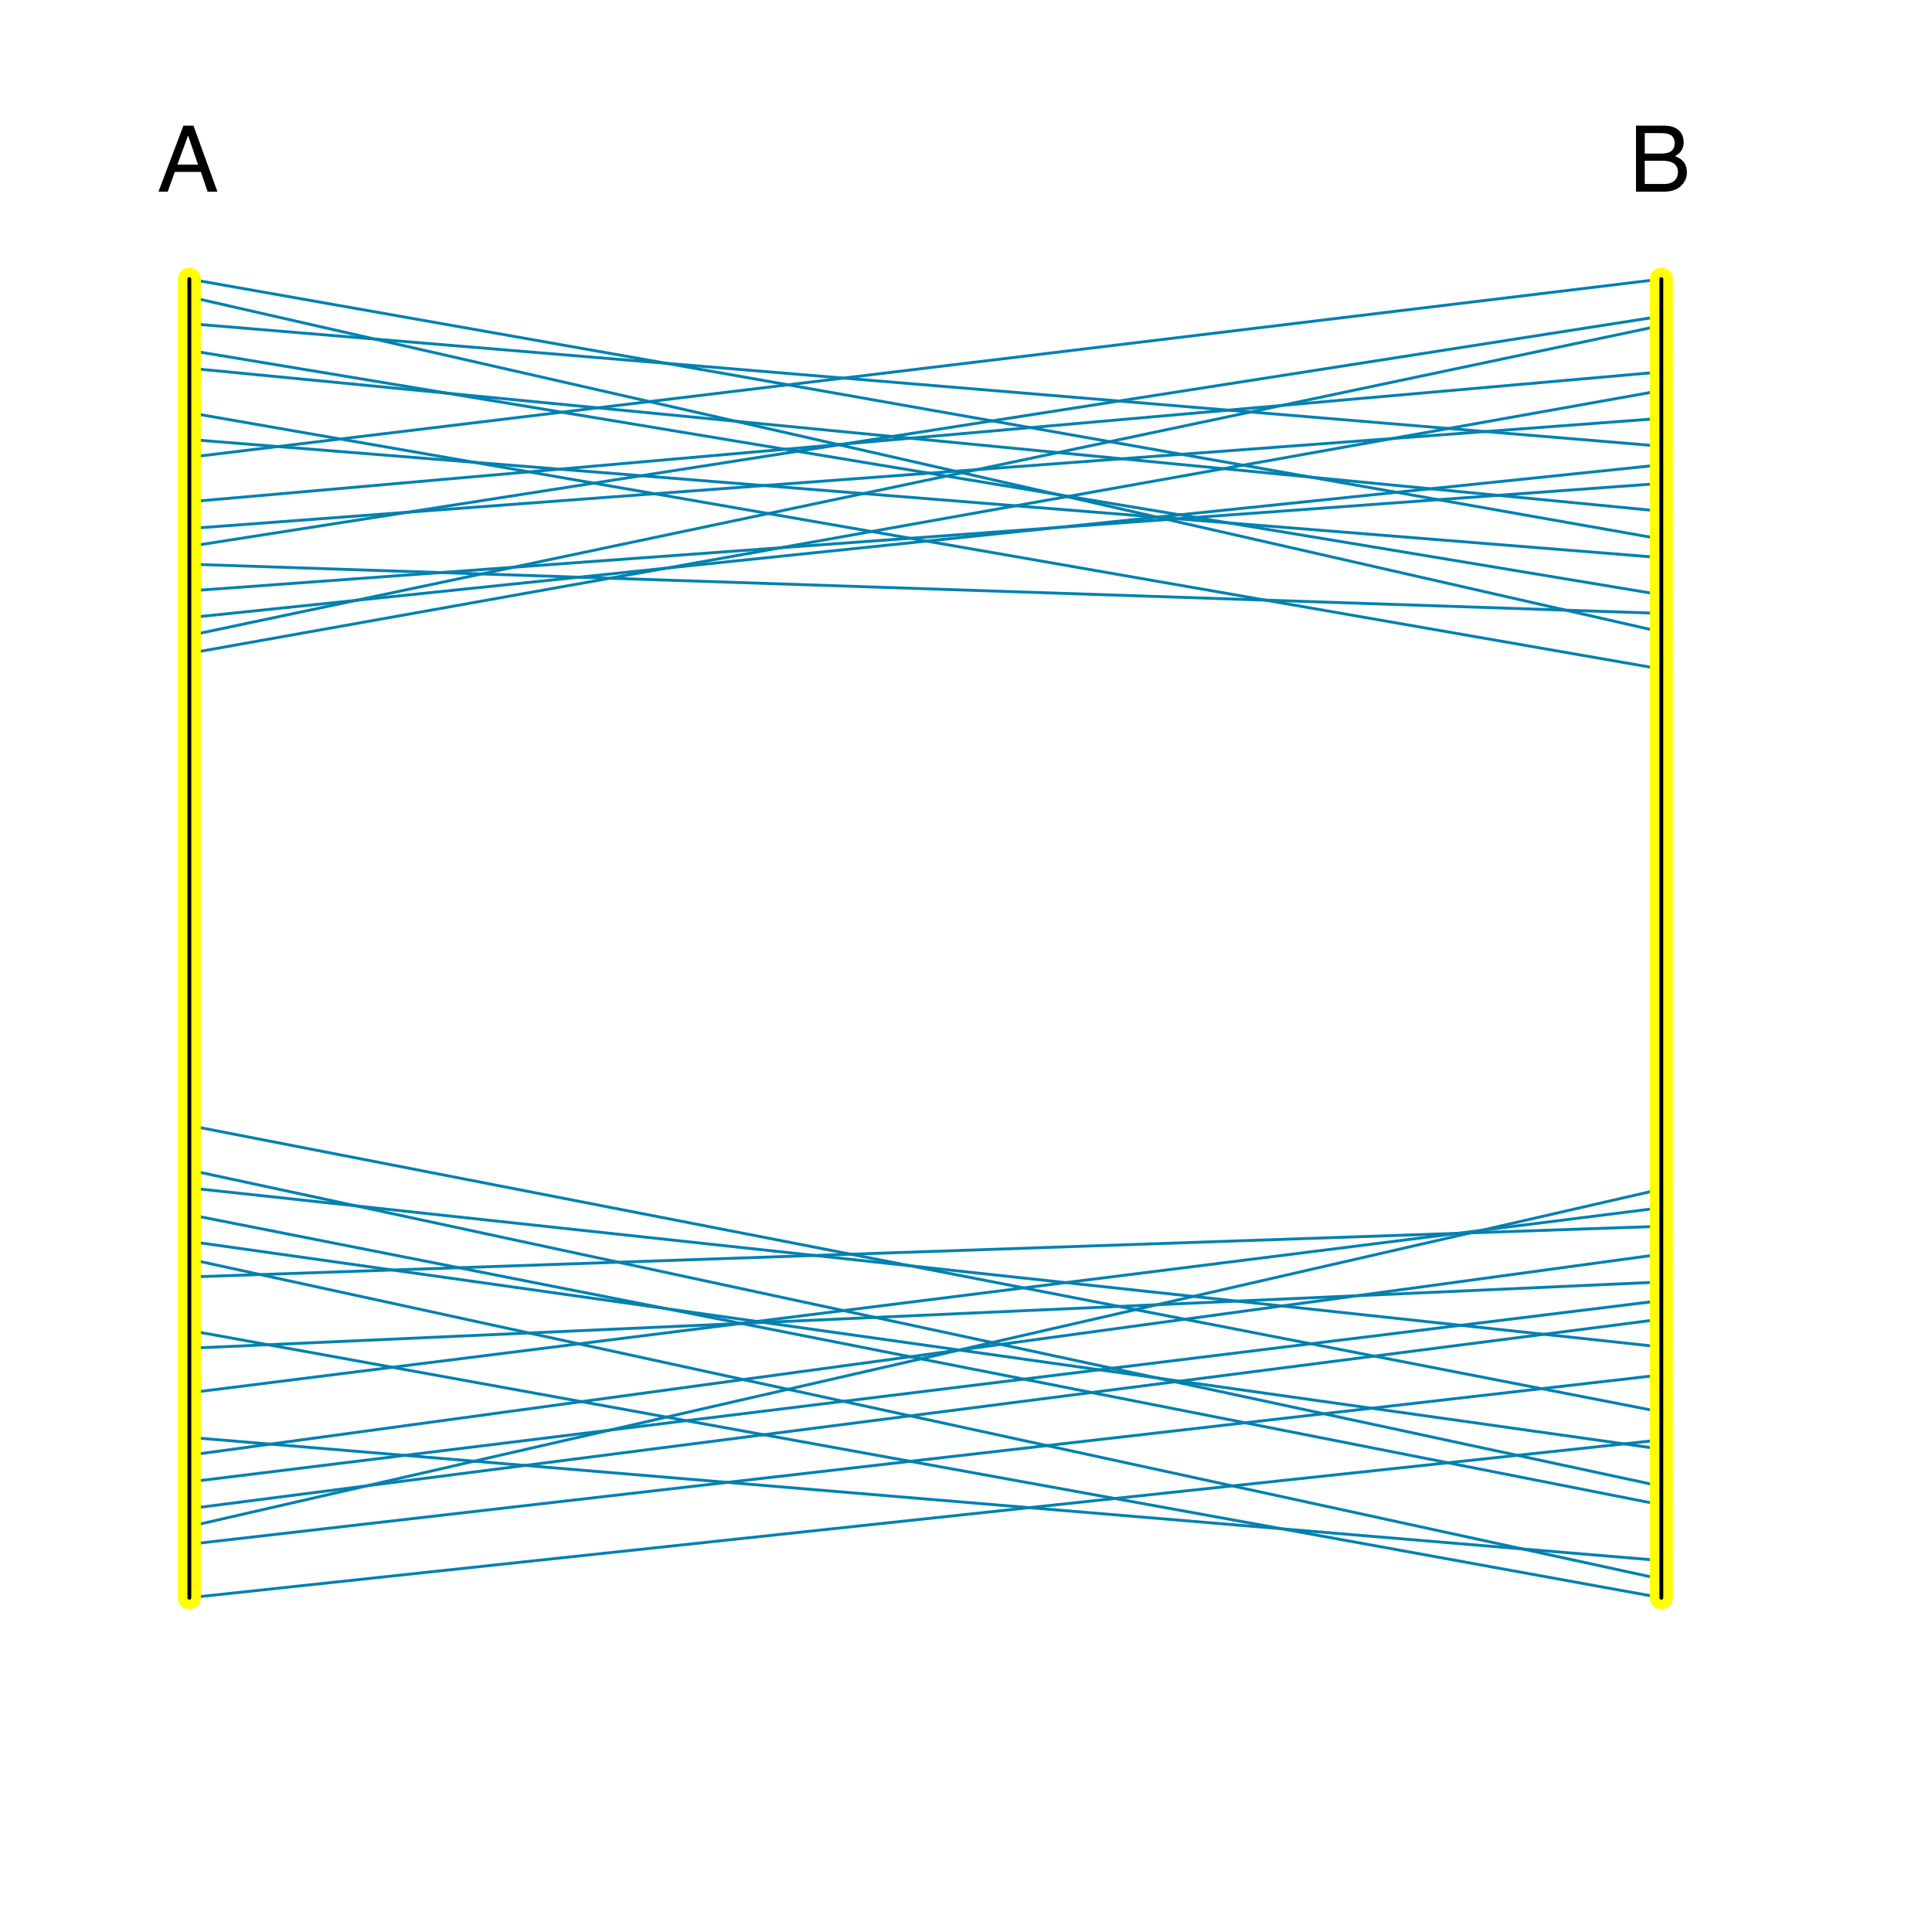
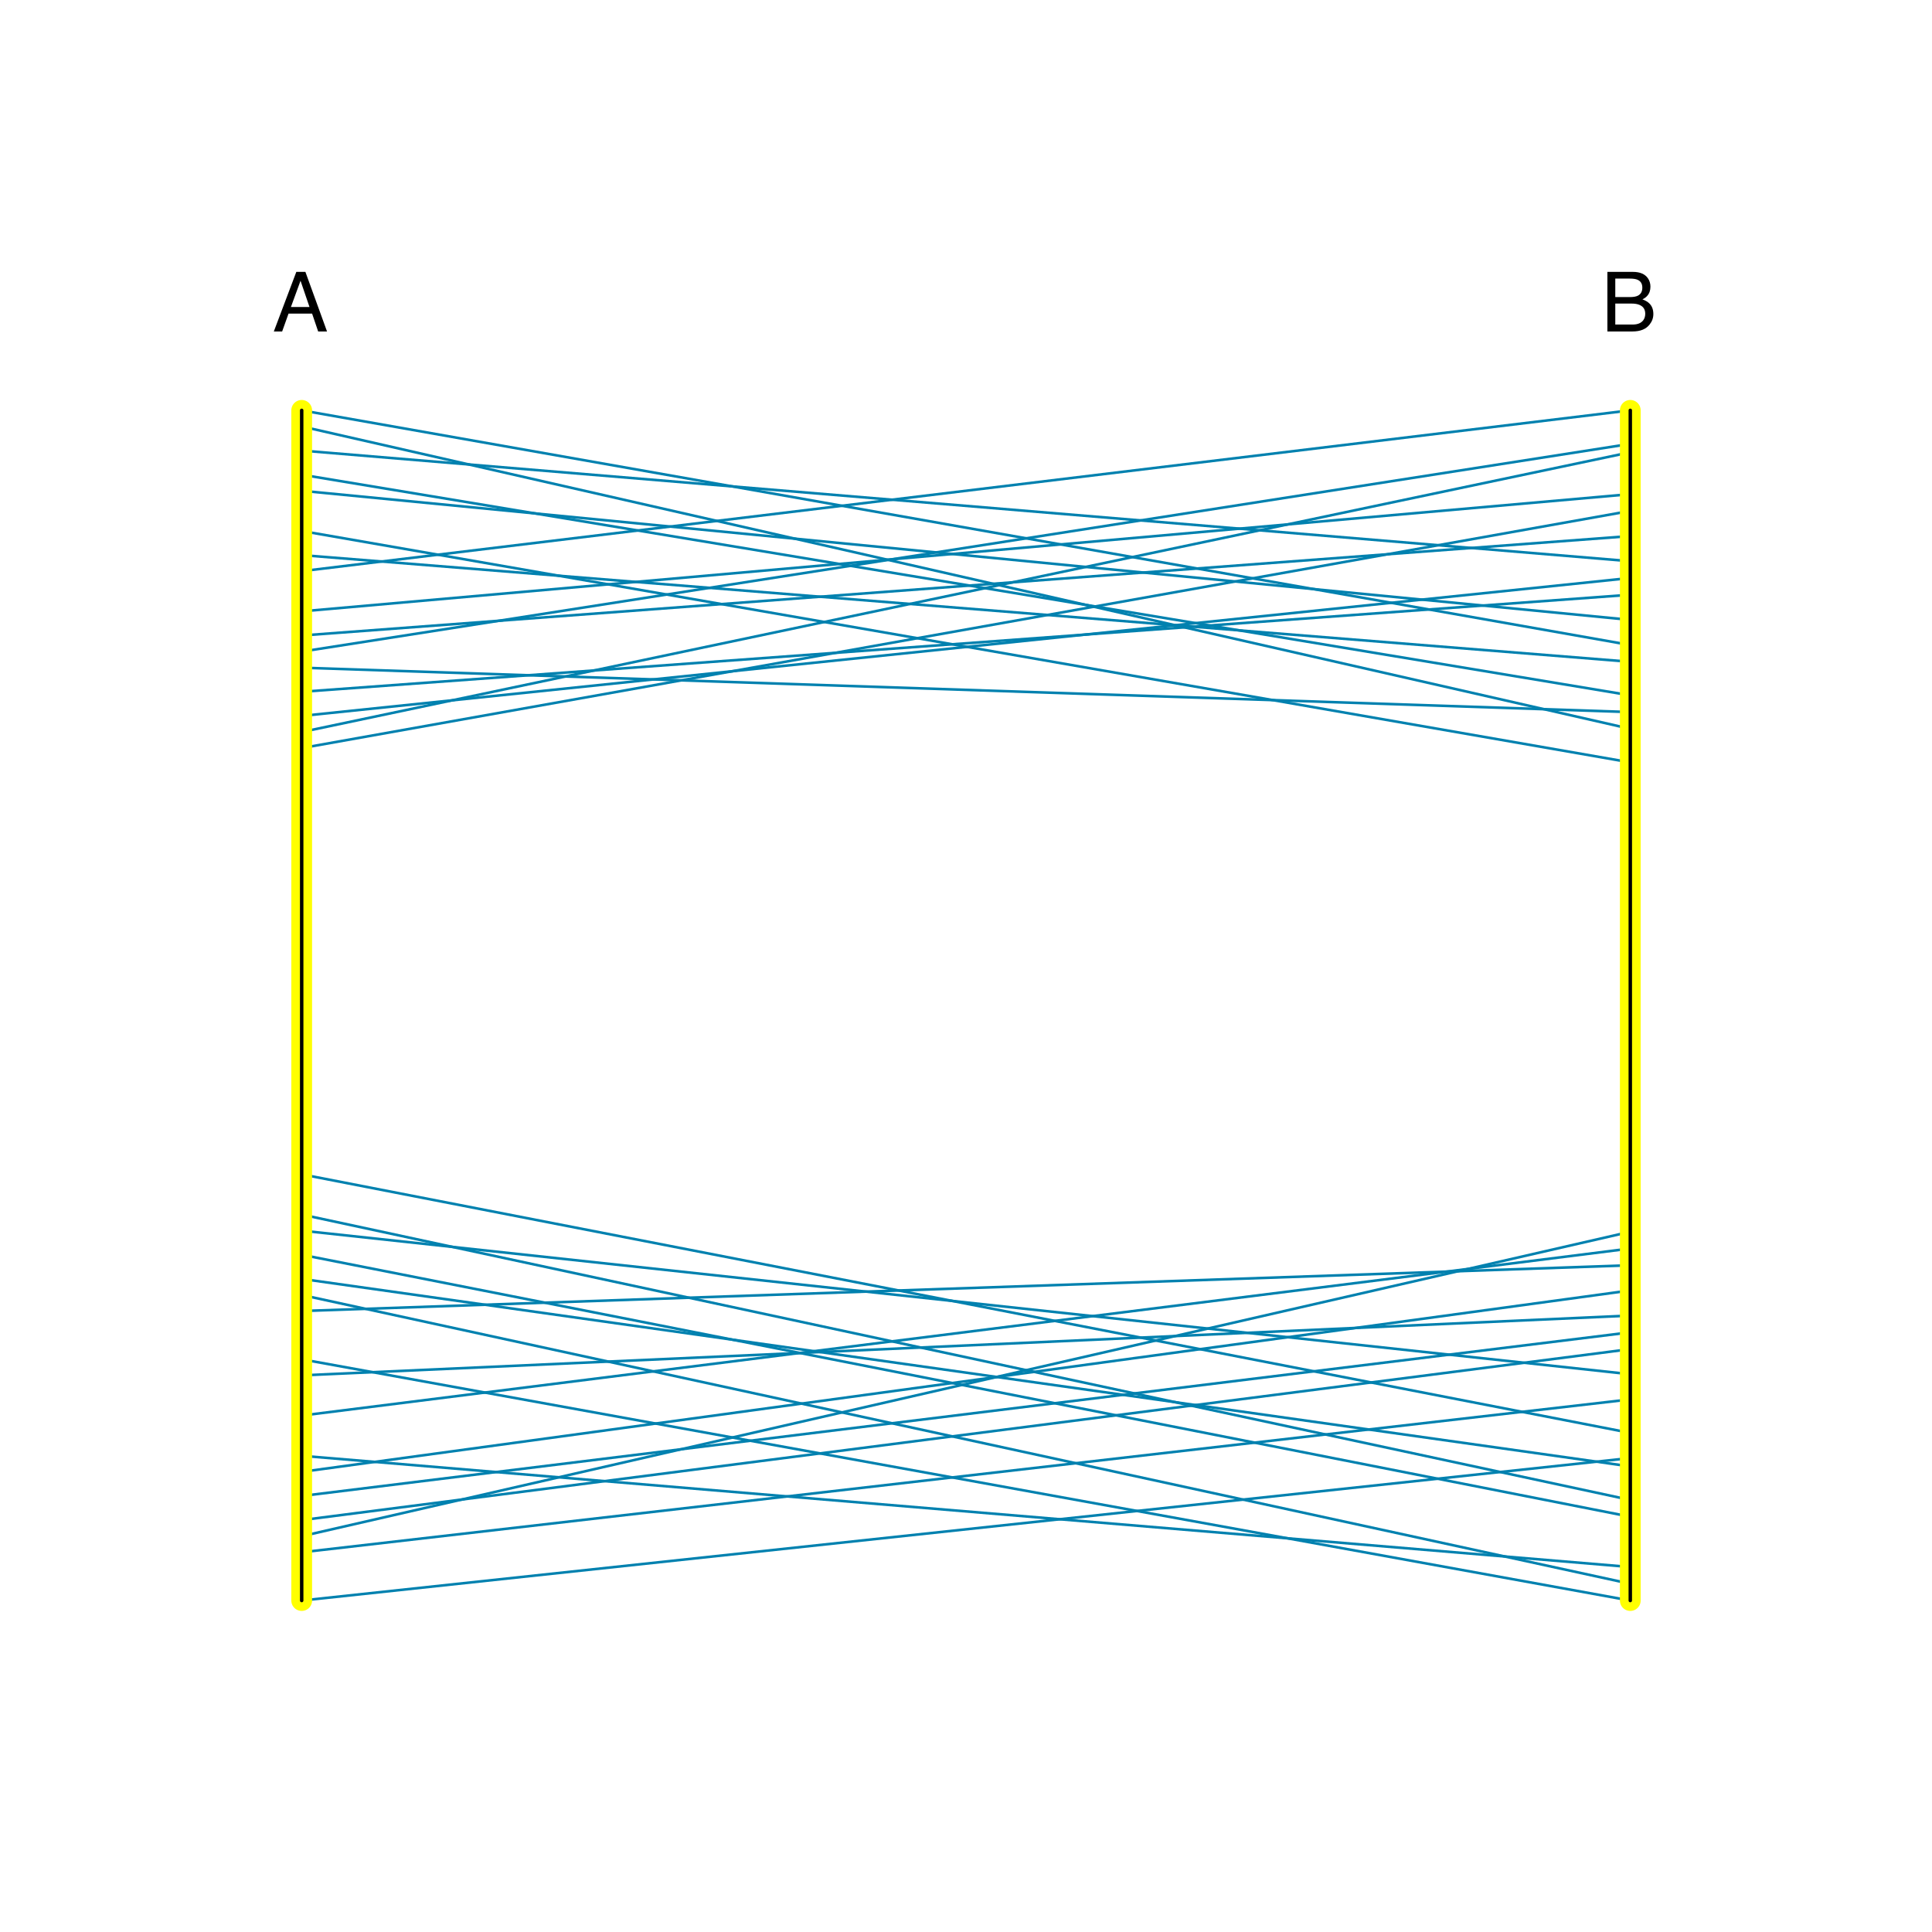
- <svg xmlns="http://www.w3.org/2000/svg" xmlns:xlink="http://www.w3.org/1999/xlink" width="504pt" height="504pt" viewBox="25 0 504 504" version="1.1">
+ <svg xmlns="http://www.w3.org/2000/svg" xmlns:xlink="http://www.w3.org/1999/xlink" width="504pt" height="504pt" viewBox="-12.8 -37.2 558.4 541.2" version="1.1">
  <defs>
    <g>
      <symbol overflow="visible" id="glyph0-1">
        <path style="stroke:none;" d="M 10.656 -7.062 L 8.062 -14.656 L 5.281 -7.062 Z M 6.844 -17.219 L 9.469 -17.219 L 15.719 0 L 13.156 0 L 11.406 -5.156 L 4.594 -5.156 L 2.75 0 L 0.344 0 Z M 6.844 -17.21" />
      </symbol>
      <symbol overflow="visible" id="glyph0-2">
        <path style="stroke:none;" d="M 8.312 -9.938 C 9.289 -9.938 10.047 -10.07 10.594 -10.344 C 11.445 -10.781 11.875 -11.547 11.875 -12.656 C 11.875 -13.781 11.414 -14.539 10.5 -14.938 C 10 -15.164 9.234 -15.281 8.219 -15.281 L 4.062 -15.281 L 4.062 -9.938 Z M 9.094 -2 C 10.508 -2 11.531 -2.414 12.156 -3.25 C 12.531 -3.766 12.719 -4.391 12.719 -5.125 C 12.719 -6.375 12.156 -7.227 11.031 -7.688 C 10.445 -7.938 9.664 -8.062 8.688 -8.062 L 4.062 -8.062 L 4.062 -2 Z M 1.781 -17.219 L 9.156 -17.219 C 11.172 -17.219 12.609 -16.609 13.469 -15.406 C 13.969 -14.695 14.219 -13.875 14.219 -12.938 C 14.219 -11.852 13.906 -10.969 13.281 -10.281 C 12.969 -9.906 12.508 -9.57 11.906 -9.281 C 12.781 -8.945 13.438 -8.562 13.875 -8.125 C 14.664 -7.375 15.062 -6.344 15.062 -5.031 C 15.062 -3.922 14.703 -2.922 14 -2.031 C 12.953 -0.672 11.312 0 9.062 0 L 1.781 0 Z M 1.781 -17.219" />
      </symbol>
    </g>
  </defs>
  <g id="surface66">
    <rect x="0" y="0" width="504" height="504" style="fill:rgb(100%,100%,100%);fill-opacity:0;stroke:none;" />
    <path style="fill:none;stroke-width:0.75;stroke-linecap:round;stroke-linejoin:round;stroke:rgba(0, 129, 175, 1);stroke-miterlimit:10;" d="M 74.398 170.422 L 458.398 101.871 " />
    <path style="fill:none;stroke-width:0.75;stroke-linecap:round;stroke-linejoin:round;stroke:rgba(0, 129, 175, 1);stroke-miterlimit:10;" d="M 74.398 91.395 L 458.398 155.168 " />
    <path style="fill:none;stroke-width:0.75;stroke-linecap:round;stroke-linejoin:round;stroke:rgba(0, 129, 175, 1);stroke-miterlimit:10;" d="M 74.398 142.531 L 458.398 82.488 " />
    <path style="fill:none;stroke-width:0.75;stroke-linecap:round;stroke-linejoin:round;stroke:rgba(0, 129, 175, 1);stroke-miterlimit:10;" d="M 74.398 72.801 L 458.398 140.633 " />
    <path style="fill:none;stroke-width:0.75;stroke-linecap:round;stroke-linejoin:round;stroke:rgba(0, 129, 175, 1);stroke-miterlimit:10;" d="M 74.398 161.125 L 458.398 121.25 " />
    <path style="fill:none;stroke-width:0.75;stroke-linecap:round;stroke-linejoin:round;stroke:rgba(0, 129, 175, 1);stroke-miterlimit:10;" d="M 74.398 107.664 L 458.398 174.547 " />
    <path style="fill:none;stroke-width:0.75;stroke-linecap:round;stroke-linejoin:round;stroke:rgba(0, 129, 175, 1);stroke-miterlimit:10;" d="M 74.398 130.906 L 458.398 97.023 " />
    <path style="fill:none;stroke-width:0.75;stroke-linecap:round;stroke-linejoin:round;stroke:rgba(0, 129, 175, 1);stroke-miterlimit:10;" d="M 74.398 84.422 L 458.398 116.406 " />
    <path style="fill:none;stroke-width:0.75;stroke-linecap:round;stroke-linejoin:round;stroke:rgba(0, 129, 175, 1);stroke-miterlimit:10;" d="M 74.398 147.18 L 458.398 160.012 " />
    <path style="fill:none;stroke-width:0.75;stroke-linecap:round;stroke-linejoin:round;stroke:rgba(0, 129, 175, 1);stroke-miterlimit:10;" d="M 74.398 119.285 L 458.398 72.801 " />
    <path style="fill:none;stroke-width:0.75;stroke-linecap:round;stroke-linejoin:round;stroke:rgba(0, 129, 175, 1);stroke-miterlimit:10;" d="M 74.398 96.043 L 458.398 133.363 " />
    <path style="fill:none;stroke-width:0.75;stroke-linecap:round;stroke-linejoin:round;stroke:rgba(0, 129, 175, 1);stroke-miterlimit:10;" d="M 74.398 165.773 L 458.398 84.914 " />
    <path style="fill:none;stroke-width:0.75;stroke-linecap:round;stroke-linejoin:round;stroke:rgba(0, 129, 175, 1);stroke-miterlimit:10;" d="M 74.398 77.449 L 458.398 164.855 " />
    <path style="fill:none;stroke-width:0.75;stroke-linecap:round;stroke-linejoin:round;stroke:rgba(0, 129, 175, 1);stroke-miterlimit:10;" d="M 74.398 137.883 L 458.398 109.137 " />
    <path style="fill:none;stroke-width:0.75;stroke-linecap:round;stroke-linejoin:round;stroke:rgba(0, 129, 175, 1);stroke-miterlimit:10;" d="M 74.398 114.637 L 458.398 145.477 " />
    <path style="fill:none;stroke-width:0.75;stroke-linecap:round;stroke-linejoin:round;stroke:rgba(0, 129, 175, 1);stroke-miterlimit:10;" d="M 74.398 154.152 L 458.398 126.098 " />
    <path style="fill:none;stroke-width:0.75;stroke-linecap:round;stroke-linejoin:round;stroke:rgba(0, 129, 175, 1);stroke-miterlimit:10;" d="M 74.398 393.559 L 458.398 344.125 " />
    <path style="fill:none;stroke-width:0.75;stroke-linecap:round;stroke-linejoin:round;stroke:rgba(0, 129, 175, 1);stroke-miterlimit:10;" d="M 74.398 316.855 L 458.398 392.574 " />
    <path style="fill:none;stroke-width:0.75;stroke-linecap:round;stroke-linejoin:round;stroke:rgba(0, 129, 175, 1);stroke-miterlimit:10;" d="M 74.398 363.34 L 458.398 315.055 " />
    <path style="fill:none;stroke-width:0.75;stroke-linecap:round;stroke-linejoin:round;stroke:rgba(0, 129, 175, 1);stroke-miterlimit:10;" d="M 74.398 293.609 L 458.398 368.348 " />
    <path style="fill:none;stroke-width:0.75;stroke-linecap:round;stroke-linejoin:round;stroke:rgba(0, 129, 175, 1);stroke-miterlimit:10;" d="M 74.398 402.855 L 458.398 358.66 " />
    <path style="fill:none;stroke-width:0.75;stroke-linecap:round;stroke-linejoin:round;stroke:rgba(0, 129, 175, 1);stroke-miterlimit:10;" d="M 74.398 328.477 L 458.398 411.953 " />
    <path style="fill:none;stroke-width:0.75;stroke-linecap:round;stroke-linejoin:round;stroke:rgba(0, 129, 175, 1);stroke-miterlimit:10;" d="M 74.398 379.609 L 458.398 327.168 " />
    <path style="fill:none;stroke-width:0.75;stroke-linecap:round;stroke-linejoin:round;stroke:rgba(0, 129, 175, 1);stroke-miterlimit:10;" d="M 74.398 305.234 L 458.398 387.73 " />
    <path style="fill:none;stroke-width:0.75;stroke-linecap:round;stroke-linejoin:round;stroke:rgba(0, 129, 175, 1);stroke-miterlimit:10;" d="M 74.398 351.719 L 458.398 334.434 " />
    <path style="fill:none;stroke-width:0.75;stroke-linecap:round;stroke-linejoin:round;stroke:rgba(0, 129, 175, 1);stroke-miterlimit:10;" d="M 74.398 416.801 L 458.398 375.617 " />
    <path style="fill:none;stroke-width:0.75;stroke-linecap:round;stroke-linejoin:round;stroke:rgba(0, 129, 175, 1);stroke-miterlimit:10;" d="M 74.398 333.125 L 458.398 319.898 " />
    <path style="fill:none;stroke-width:0.75;stroke-linecap:round;stroke-linejoin:round;stroke:rgba(0, 129, 175, 1);stroke-miterlimit:10;" d="M 74.398 374.961 L 458.398 407.109 " />
    <path style="fill:none;stroke-width:0.75;stroke-linecap:round;stroke-linejoin:round;stroke:rgba(0, 129, 175, 1);stroke-miterlimit:10;" d="M 74.398 309.883 L 458.398 351.391 " />
    <path style="fill:none;stroke-width:0.75;stroke-linecap:round;stroke-linejoin:round;stroke:rgba(0, 129, 175, 1);stroke-miterlimit:10;" d="M 74.398 398.207 L 458.398 310.207 " />
    <path style="fill:none;stroke-width:0.75;stroke-linecap:round;stroke-linejoin:round;stroke:rgba(0, 129, 175, 1);stroke-miterlimit:10;" d="M 74.398 347.07 L 458.398 416.801 " />
    <path style="fill:none;stroke-width:0.75;stroke-linecap:round;stroke-linejoin:round;stroke:rgba(0, 129, 175, 1);stroke-miterlimit:10;" d="M 74.398 323.828 L 458.398 378.039 " />
    <path style="fill:none;stroke-width:0.75;stroke-linecap:round;stroke-linejoin:round;stroke:rgba(0, 129, 175, 1);stroke-miterlimit:10;" d="M 74.398 386.582 L 458.398 339.277 " />
    <g style="fill:rgb(0%,0%,0%);fill-opacity:1;">
      <use xlink:href="#glyph0-1" x="66" y="50" />
    </g>
    <g style="fill:rgb(0%,0%,0%);fill-opacity:1;">
      <use xlink:href="#glyph0-2" x="450" y="50" />
    </g>
    <path style="fill:none;stroke-width:6;stroke-linecap:round;stroke-linejoin:round;stroke:rgb(255, 255, 0);stroke-miterlimit:10;" d="M 74.398 416.801 L 74.398 72.801 " />
    <path style="fill:none;stroke-width:1;stroke-linecap:round;stroke-linejoin:round;stroke:black;stroke-miterlimit:10;" d="M 74.398 416.801 L 74.398 72.801 " />
    <g>
    </g>
    <path style="fill:none;stroke-width:6;stroke-linecap:round;stroke-linejoin:round;stroke:rgb(255, 255, 0);stroke-miterlimit:10;" d="M 458.398 416.801 L 458.398 72.801 " />
    <path style="fill:none;stroke-width:1;stroke-linecap:round;stroke-linejoin:round;stroke:black;stroke-miterlimit:10;" d="M 458.398 416.801 L 458.398 72.801 " />
  </g>
</svg>
